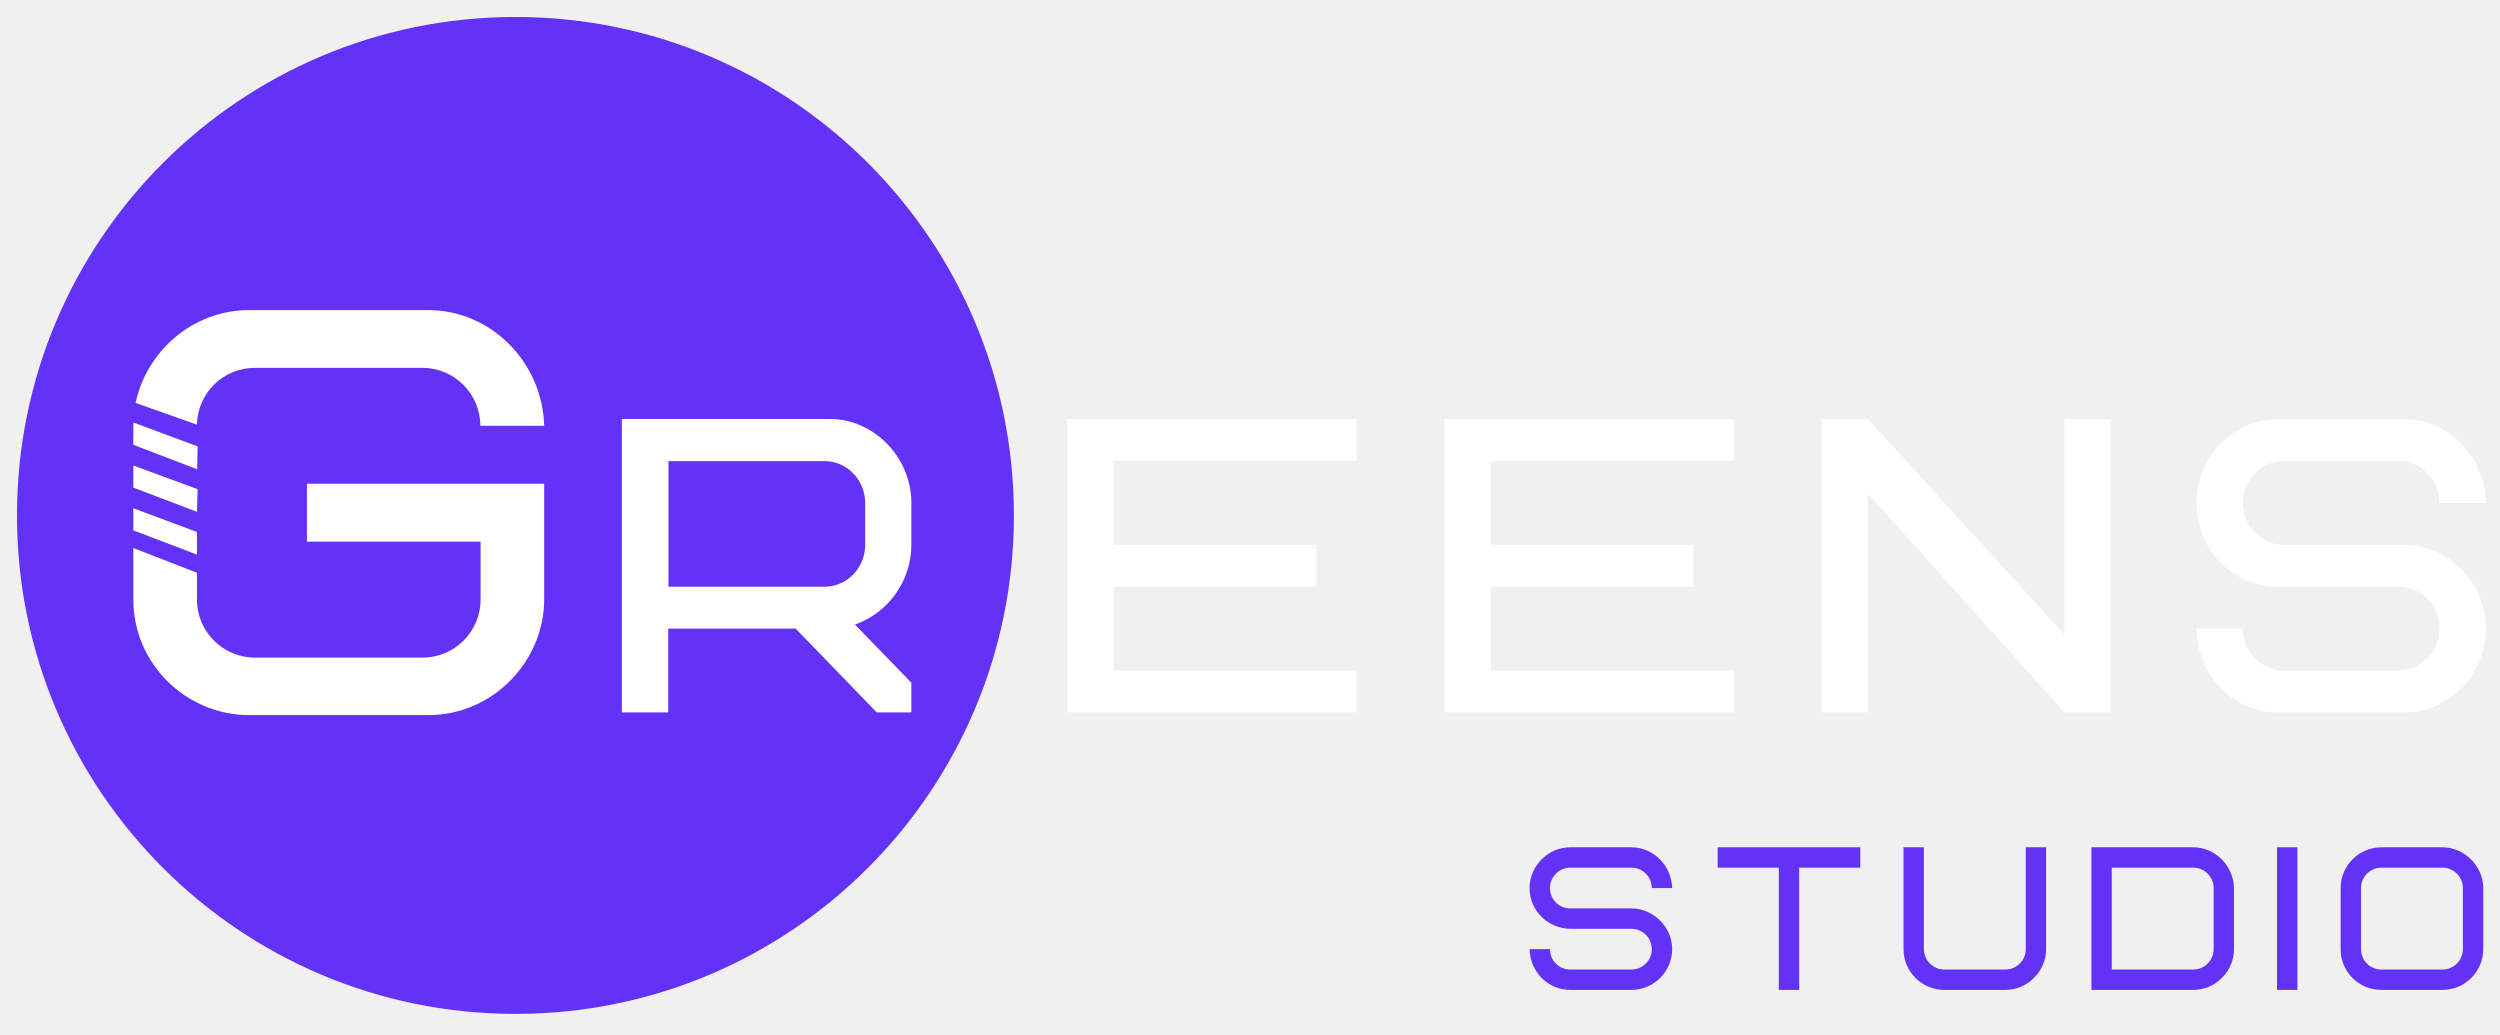
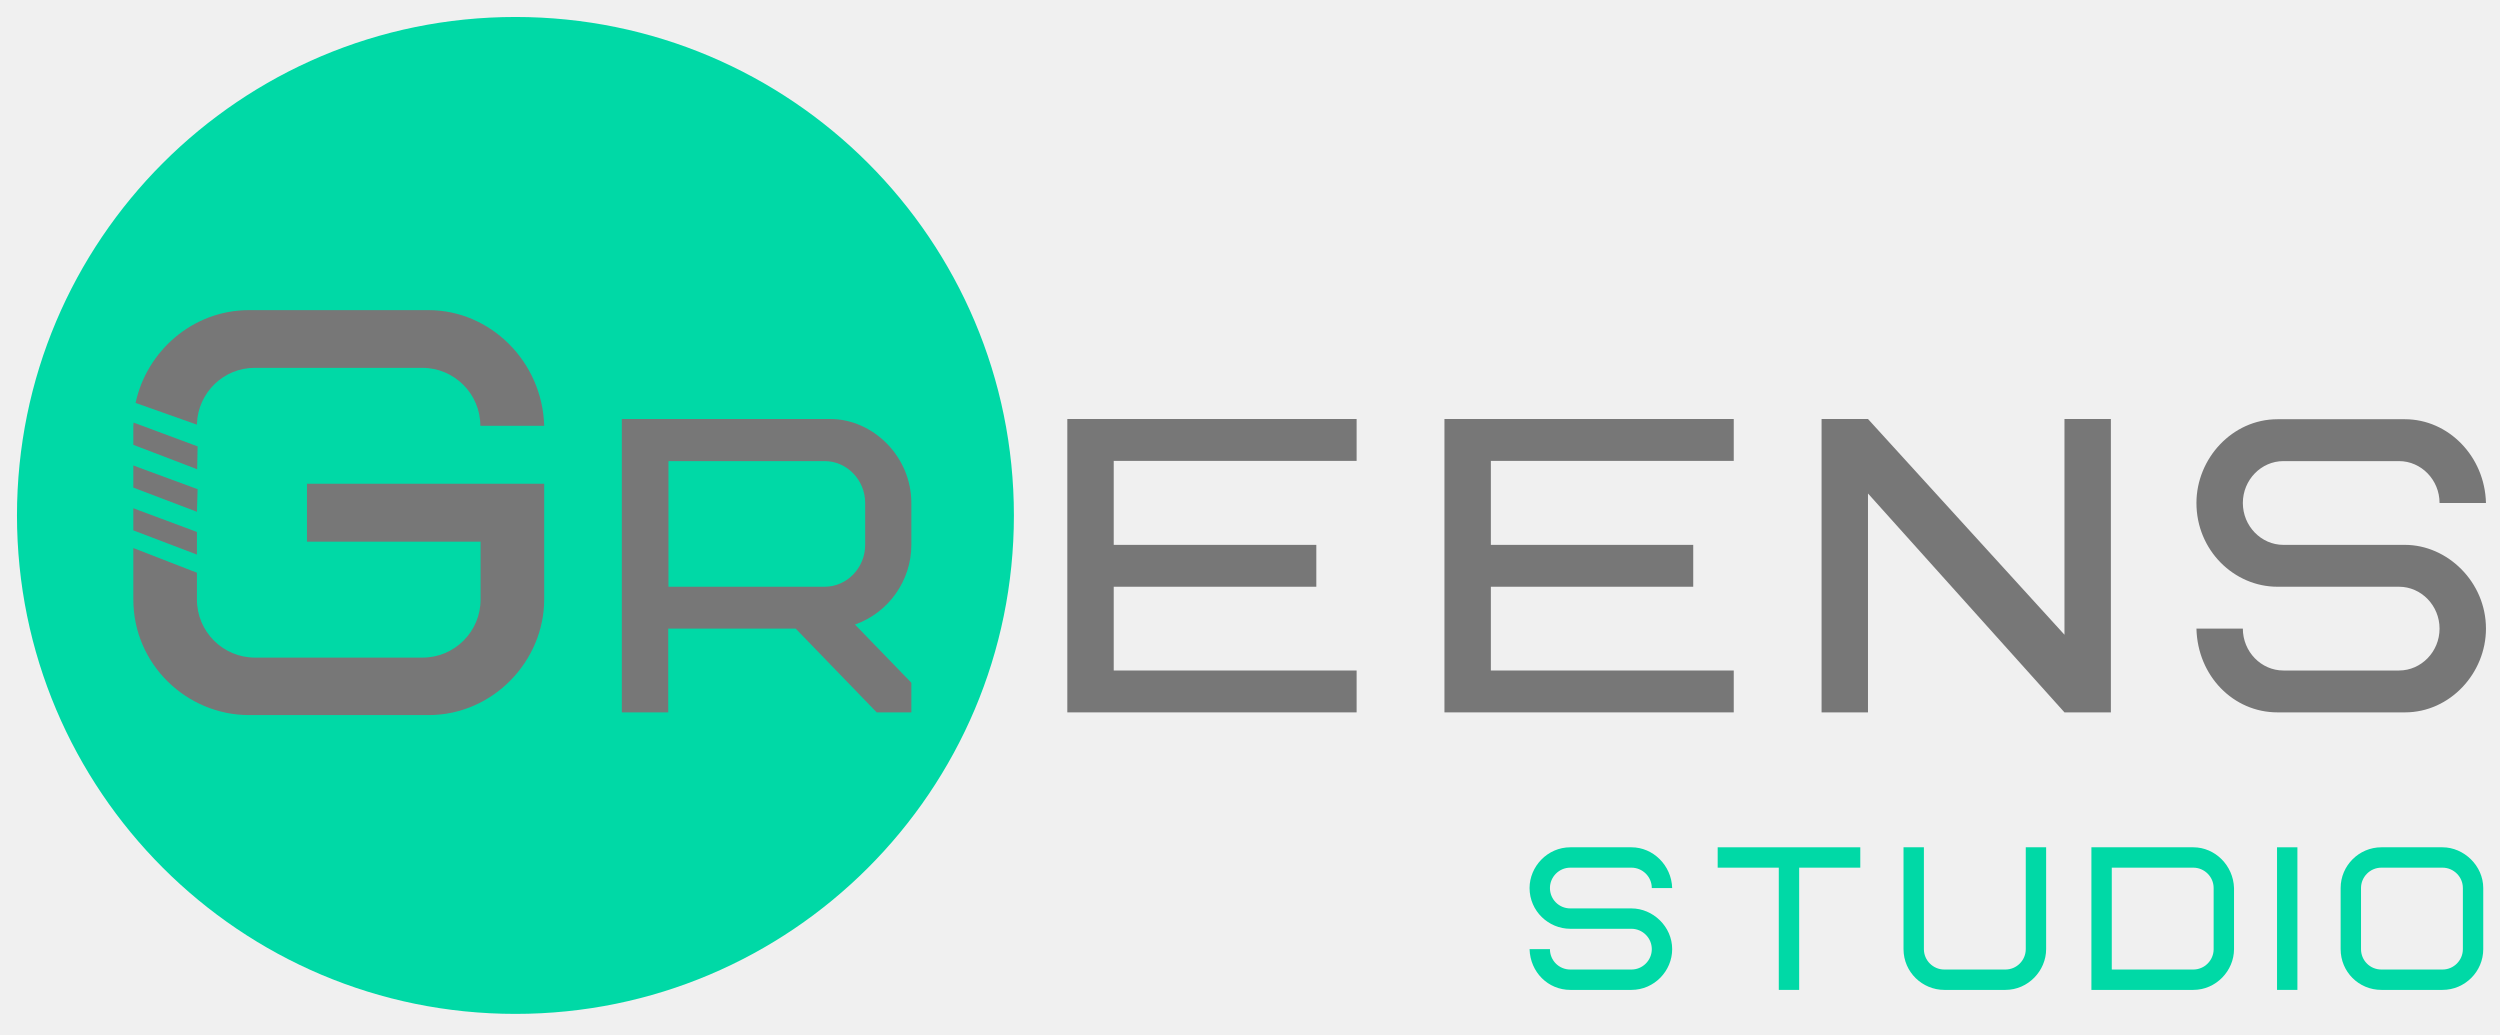
<svg xmlns="http://www.w3.org/2000/svg" version="1.1" id="Шар_1" x="0px" y="0px" viewBox="0 0 1104.4 457" style="enable-background:new 0 0 1104.4 457;" xml:space="preserve">
  <style type="text/css">
- 	.st0{fill:#6332f6;}
+ 	.st0{fill:#00d9a6;}
	.st1{fill:#7F1F6D;}
	.st2{fill:#3D3D3D;}
- 	.st3{fill:#6332f6;}
- 	.st4{fill:#FFFFFF;}
+ 	.st3{fill:#00d9a6;}
+ 	.st4{fill:#777;}
</style>
  <g>
    <g id="Logo_black-1_2_">
      <circle class="st0" cx="227.7" cy="227.7" r="220.2" />
      <path class="st1" d="M894.6,440.9" />
      <path class="st2" d="M894.6,440.9" />
      <path class="st2" d="M869.8,440.8" />
    </g>
    <g>
      <path class="st3" d="M720.7,437.3h-27c-9.8,0-17.7-7.8-18-18h9c0,5,4,9,9,9h27c5,0,9-4.1,9-9c0-5-4.1-9-9-9h-27    c-9.6,0-18-7.8-18-18c0-9.5,7.9-18,18-18h27c9.6,0,17.7,8,18,18h-9c0-5-4.1-9-9-9h-27c-5,0-9,4.1-9,9c0,5,4,9,9,9h27    c9.5,0,18,8,18,18C738.7,428.9,730.8,437.3,720.7,437.3z" />
      <path class="st3" d="M794.8,383.3v54h-9v-54h-27v-9h63v9H794.8z" />
      <path class="st3" d="M894.9,374.3h9v45c0,9.5-7.9,18-18,18h-27c-9.6,0-18-7.8-18-18v-45h9v45c0,5,4.1,9,9,9h27c5,0,9-4.1,9-9    V374.3z" />
      <path class="st3" d="M986.9,419.3c0,9.5-7.9,18-18,18h-45v-63h45c9.6,0,17.7,8,18,18V419.3z M977.9,392.3c0-5-4.1-9-9-9h-36v45h36    c5,0,9-4.1,9-9V392.3z" />
      <path class="st3" d="M1005.9,374.3h9v63h-9V374.3z" />
      <path class="st3" d="M1097,419.3c0,9.9-8.1,18-18,18h-27c-10,0-18-8-18-18v-27c0-9.9,8.1-18,18-18h27c9.5,0,18,8.2,18,18V419.3z     M1088,392.3c0-5-4.1-9-9-9h-27c-5,0-9,4.1-9,9v27c0,5,4,9,9,9h27c5,0,9-4.1,9-9V392.3z" />
    </g>
    <g>
      <path class="st4" d="M189.3,137h-2.6h-74.1H110c-25,0-45.3,18.3-50.1,41l27.1,9.6c0-0.1,0-0.3,0-0.4l0,0    c0.5-13.7,11.7-24.7,25.5-24.7h74.1c14.1,0,25.6,11.5,25.6,25.6h2.6h23h2.6C239.6,159.7,216.6,137,189.3,137z" />
      <polygon class="st4" points="61.5,216.4 87,226.1 87.3,216.1 61.5,206.6 58.9,205.6 58.9,215.4 61.5,216.4   " />
      <path class="st4" d="M61.5,197.5l25.6,9.8l0.2-10.1l-25.8-9.6c0,0,0,0,0,0l-2.5-0.9c0,0.5-0.1,0.9-0.1,1.4v8.4L61.5,197.5    L61.5,197.5z" />
      <polygon class="st4" points="87,245 87,235 61.5,225.5 58.9,224.5 58.9,234.3 73.6,239.9   " />
      <path class="st4" d="M138.2,213.7h-2.6v25.6h2.6h74.1v25.6c0,14.1-11.5,25.6-25.6,25.6h-74.1c-14.1,0-25.6-11.5-25.6-25.6V253    l-2.6-1l-25.5-9.9v22.7c0,28.9,23.8,51.1,51.1,51.1h2.6h74.1h2.6c28.6,0,51.1-24,51.1-51.1v-51.1h-2.6H138.2z" />
      <path class="st4" d="M366.8,185.1h-2.6h-86.9h-2.6v129.6h2.6h15.3h2.6v-37h56.3l35.8,37h2.6H400h2.6v-13.1l-24.9-25.7    c14.8-5.2,24.9-19.4,24.9-35.2v-18.5C402.6,201.6,385.6,185.1,366.8,185.1z M295.3,259.2v-55.5h69c9.8,0,17.9,8.3,17.9,18.5v18.5    c0,10.2-8.1,18.5-17.9,18.5H295.3z" />
      <polygon class="st4" points="474.1,185.1 471.5,185.1 471.5,314.7 474.1,314.7 596.8,314.7 599.3,314.7 599.3,296.2 596.8,296.2     492,296.2 492,259.2 578.9,259.2 581.5,259.2 581.5,240.7 578.9,240.7 492,240.7 492,203.6 596.8,203.6 599.3,203.6 599.3,185.1     596.8,185.1   " />
      <polygon class="st4" points="640.7,185.1 638.1,185.1 638.1,314.7 640.7,314.7 763.3,314.7 765.9,314.7 765.9,296.2 763.3,296.2     658.6,296.2 658.6,259.2 745.4,259.2 748,259.2 748,240.7 745.4,240.7 658.6,240.7 658.6,203.6 763.3,203.6 765.9,203.6     765.9,185.1 763.3,185.1   " />
      <polygon class="st4" points="914.6,185.1 912,185.1 912,280.4 825.2,185.1 822.6,185.1 807.3,185.1 804.7,185.1 804.7,314.7     807.3,314.7 822.6,314.7 825.2,314.7 825.2,218 912,314.7 914.6,314.7 929.9,314.7 932.5,314.7 932.5,185.1 929.9,185.1   " />
      <path class="st4" d="M1062.4,240.7h-2.6h-51.1c-9.8,0-17.9-8.3-17.9-18.5c0-10.2,8.1-18.5,17.9-18.5h51.1    c9.8,0,17.9,8.3,17.9,18.5h2.6h15.3h2.6c-0.5-20.6-16.6-37-35.8-37h-2.6h-51.1h-2.6c-20,0-35.8,17.4-35.8,37    c0,20.9,16.6,37,35.8,37h2.6h51.1c9.8,0,17.9,8.3,17.9,18.5c0,10.2-8.1,18.5-17.9,18.5h-51.1c-9.8,0-17.9-8.3-17.9-18.5h-2.6    h-15.3h-2.6c0.5,20.9,16.3,37,35.8,37h2.6h51.1h2.6c20,0,35.8-17.4,35.8-37C1098.2,257.1,1081.2,240.7,1062.4,240.7z" />
    </g>
  </g>
</svg>
